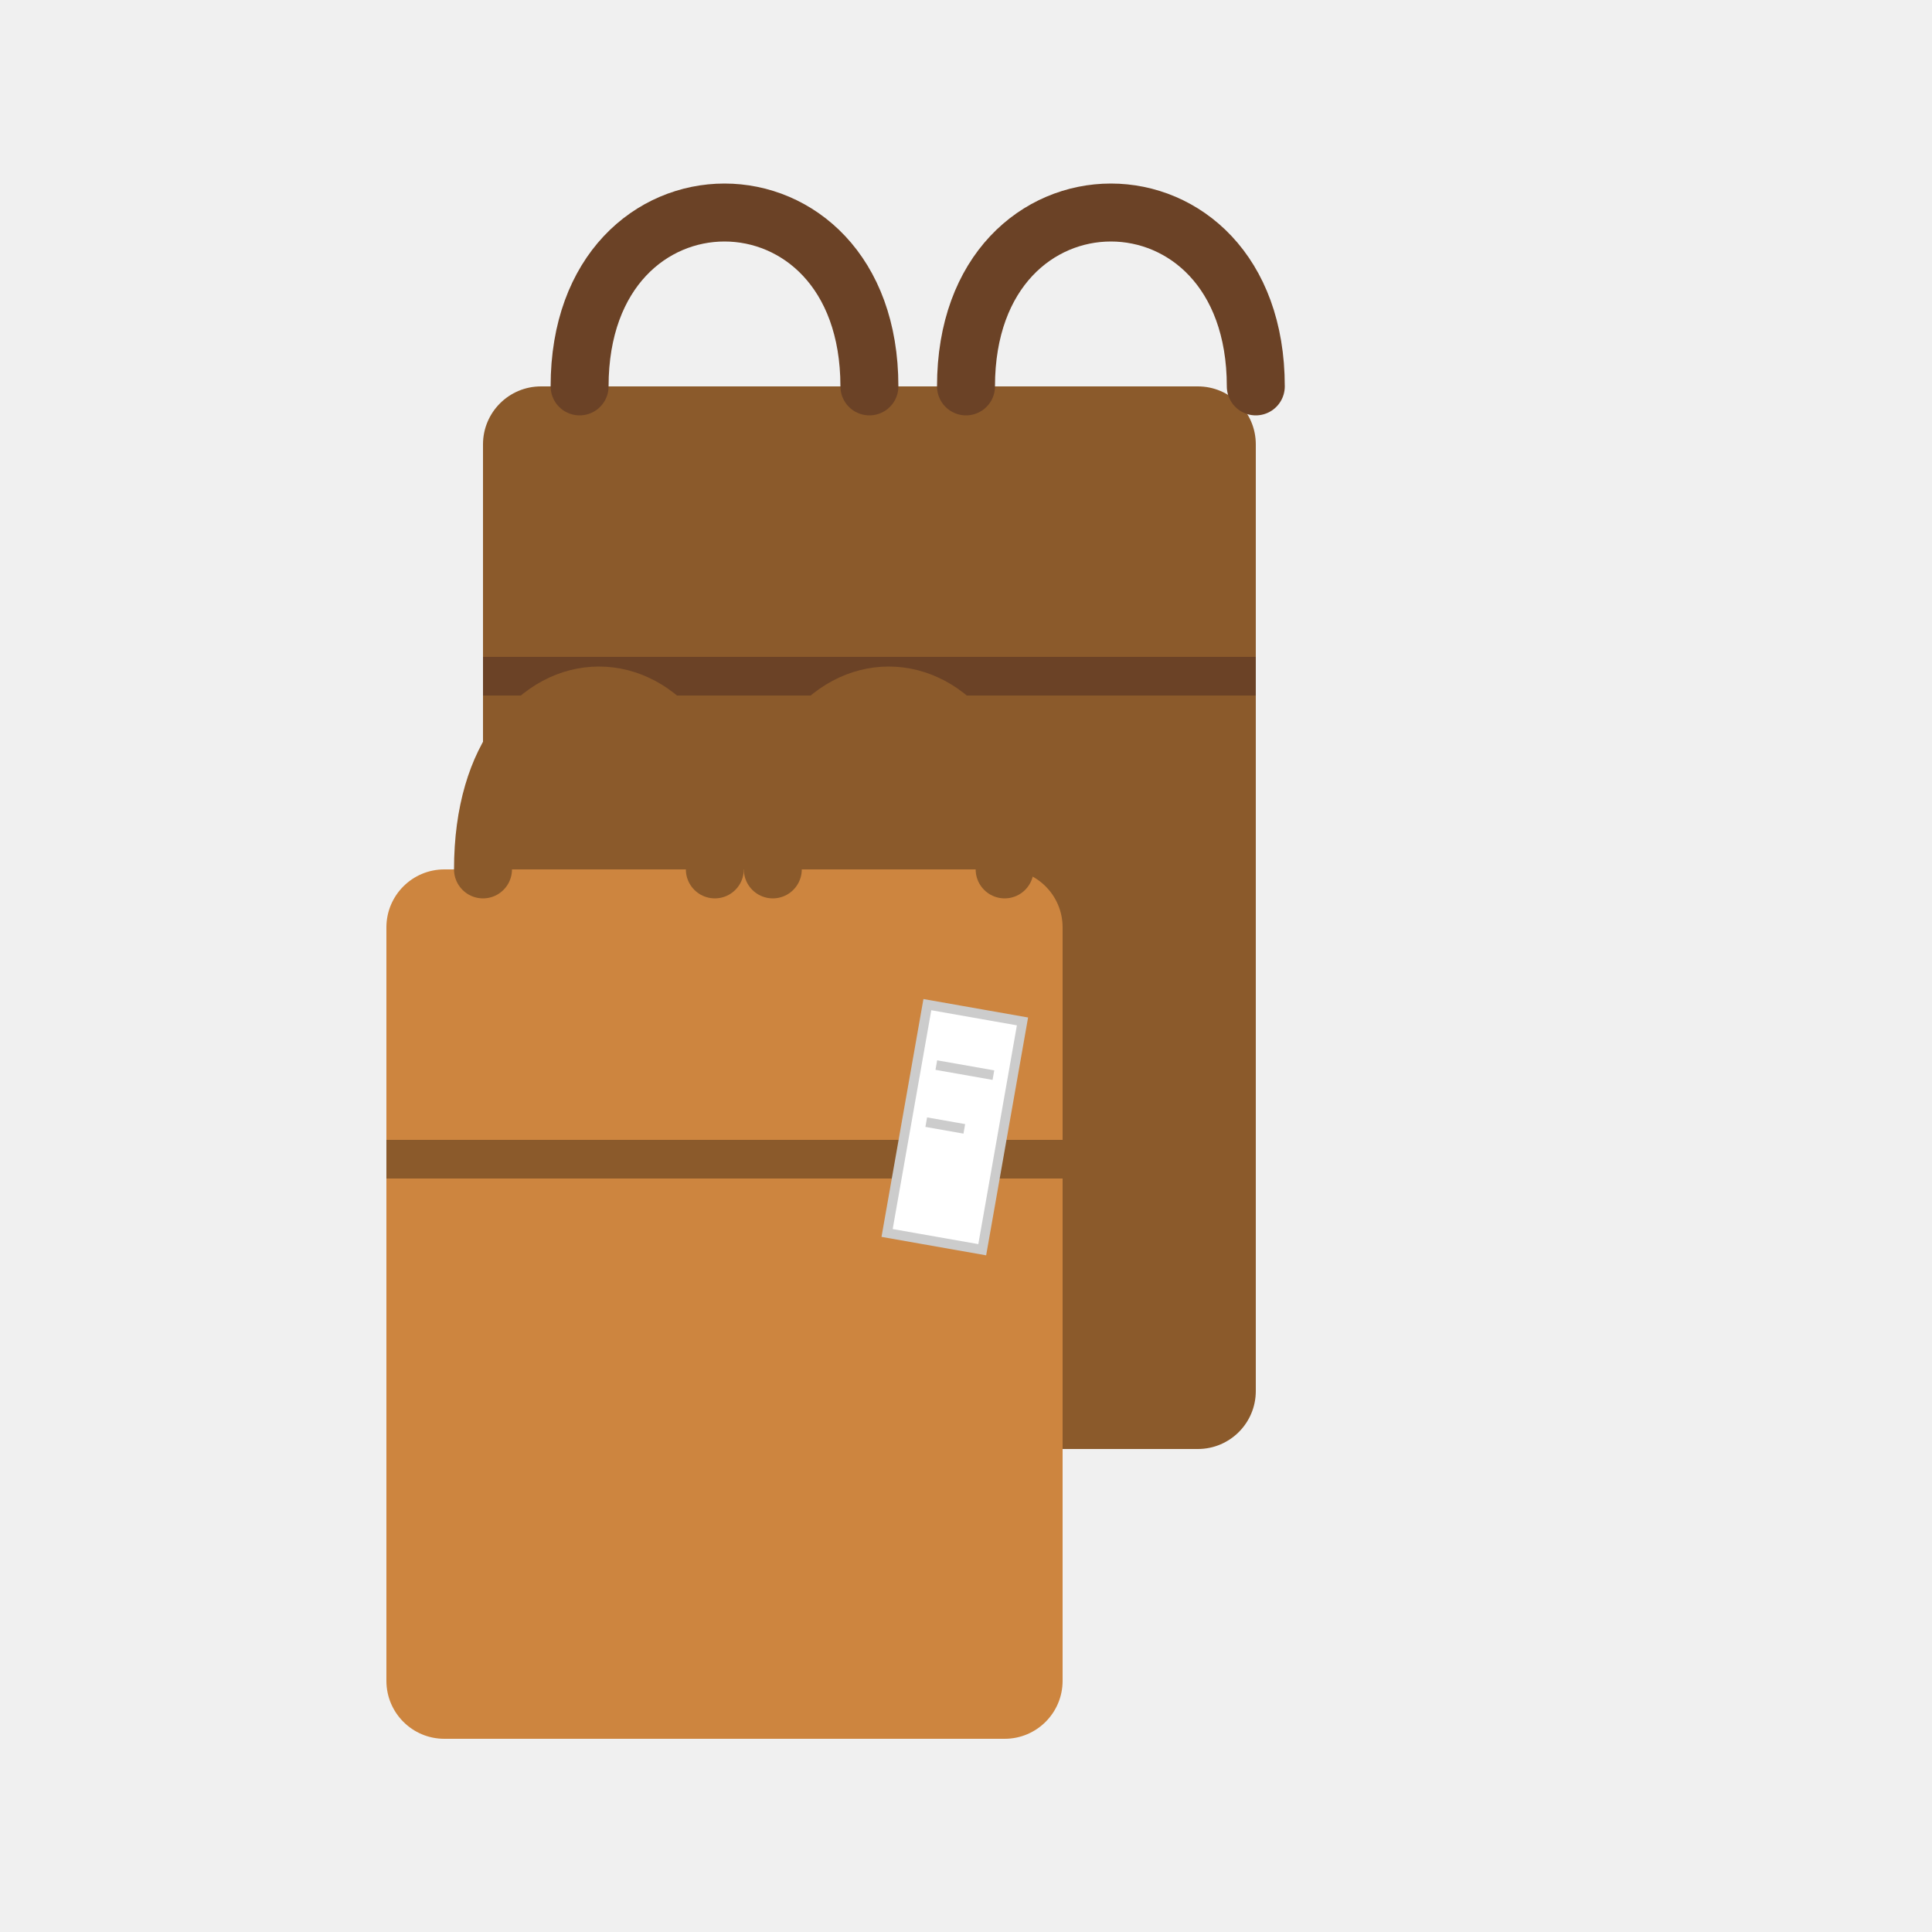
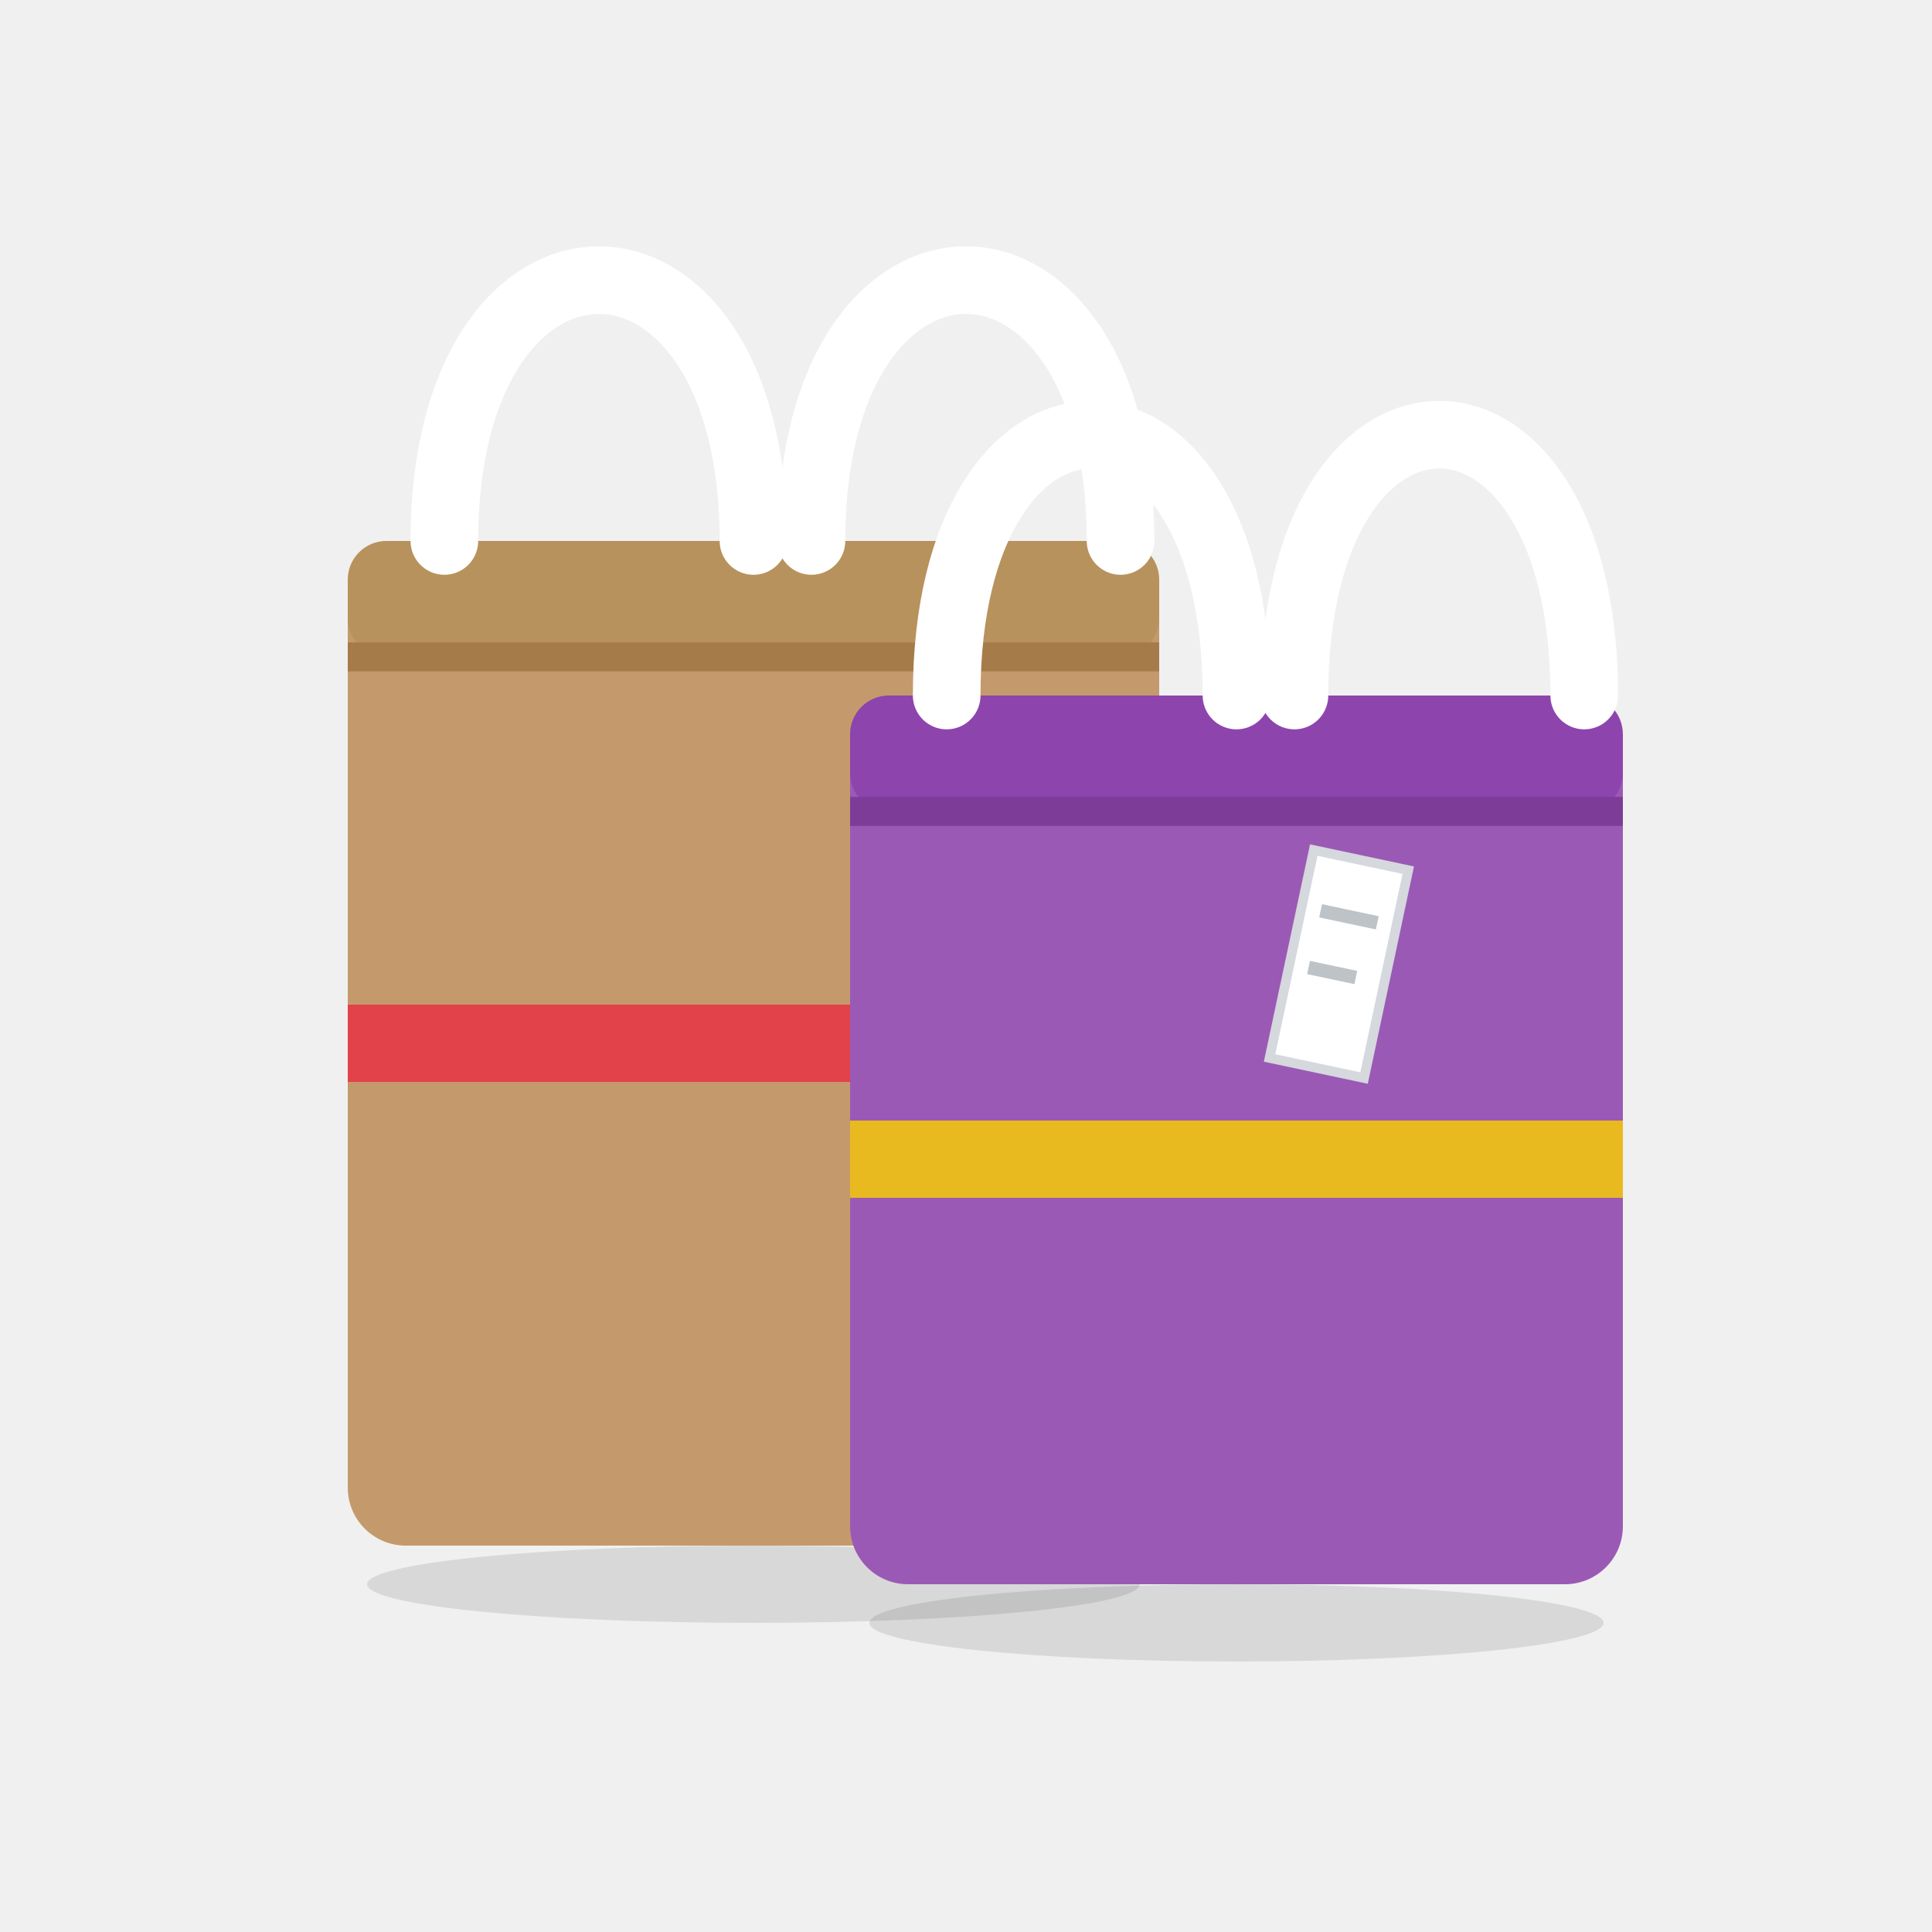
<svg xmlns="http://www.w3.org/2000/svg" viewBox="0 0 100 100" width="100" height="100">
-   <g fill="#8B5A2B">
-     <rect x="25" y="20" width="40" height="55" rx="3" ry="3" />
-     <line x1="25" y1="35" x2="65" y2="35" stroke="#6B4226" stroke-width="2" />
+   <g>
+     <rect x="18" y="28" width="42" height="52" rx="3" ry="3" fill="#C49A6C" />
+     <rect x="18" y="28" width="42" height="6" fill="#B8925C" rx="2" />
+     <line x1="18" y1="34" x2="60" y2="34" stroke="#A67B4A" stroke-width="1.5" />
+     <rect x="18" y="52" width="42" height="4" fill="#E63946" opacity="0.9" />
+     <ellipse cx="39" cy="82" rx="20" ry="2" fill="rgba(0,0,0,0.1)" />
  </g>
-   <path d="M30 20 C30 8, 45 8, 45 20" fill="none" stroke="#6B4226" stroke-width="3" stroke-linecap="round" />
-   <path d="M50 20 C50 8, 65 8, 65 20" fill="none" stroke="#6B4226" stroke-width="3" stroke-linecap="round" />
-   <g fill="#CD853F">
-     <rect x="20" y="45" width="35" height="45" rx="3" ry="3" />
-     <line x1="20" y1="60" x2="55" y2="60" stroke="#8B5A2B" stroke-width="2" />
+   <path d="M23 28 C23 10, 39 10, 39 28" fill="none" stroke="#FFFFFF" stroke-width="3.5" stroke-linecap="round" />
+   <path d="M42 28 C42 10, 58 10, 58 28" fill="none" stroke="#FFFFFF" stroke-width="3.5" stroke-linecap="round" />
+   <g>
+     <rect x="44" y="36" width="40" height="46" rx="3" ry="3" fill="#9B59B6" />
+     <rect x="44" y="36" width="40" height="6" fill="#8E44AD" rx="2" />
+     <line x1="44" y1="42" x2="84" y2="42" stroke="#7D3C98" stroke-width="1.5" />
+     <rect x="44" y="58" width="40" height="4" fill="#F1C40F" opacity="0.9" />
+     <ellipse cx="64" cy="84" rx="19" ry="2" fill="rgba(0,0,0,0.1)" />
  </g>
-   <path d="M25 45 C25 33, 37 33, 37 45" fill="none" stroke="#8B5A2B" stroke-width="3" stroke-linecap="round" />
-   <path d="M40 45 C40 33, 52 33, 52 45" fill="none" stroke="#8B5A2B" stroke-width="3" stroke-linecap="round" />
-   <rect x="48" y="52" width="5" height="12" fill="white" stroke="#ccc" stroke-width="0.5" transform="rotate(10 48 52)" />
-   <line x1="49" y1="55" x2="52" y2="55" stroke="#ccc" stroke-width="0.5" transform="rotate(10 48 52)" />
-   <line x1="49" y1="58" x2="51" y2="58" stroke="#ccc" stroke-width="0.5" transform="rotate(10 48 52)" />
+   <path d="M49 36 C49 18, 64 18, 64 36" fill="none" stroke="#FFFFFF" stroke-width="3.5" stroke-linecap="round" />
+   <path d="M67 36 C67 18, 82 18, 82 36" fill="none" stroke="#FFFFFF" stroke-width="3.5" stroke-linecap="round" />
+   <g transform="translate(68, 44) rotate(12)">
+     <rect x="0" y="0" width="5" height="11" fill="#FFFFFF" stroke="#D5D8DC" stroke-width="0.5" />
+     <line x1="1" y1="3" x2="4" y2="3" stroke="#BDC3C7" stroke-width="0.7" />
+     <line x1="1" y1="6" x2="3.5" y2="6" stroke="#BDC3C7" stroke-width="0.7" />
+   </g>
</svg>
